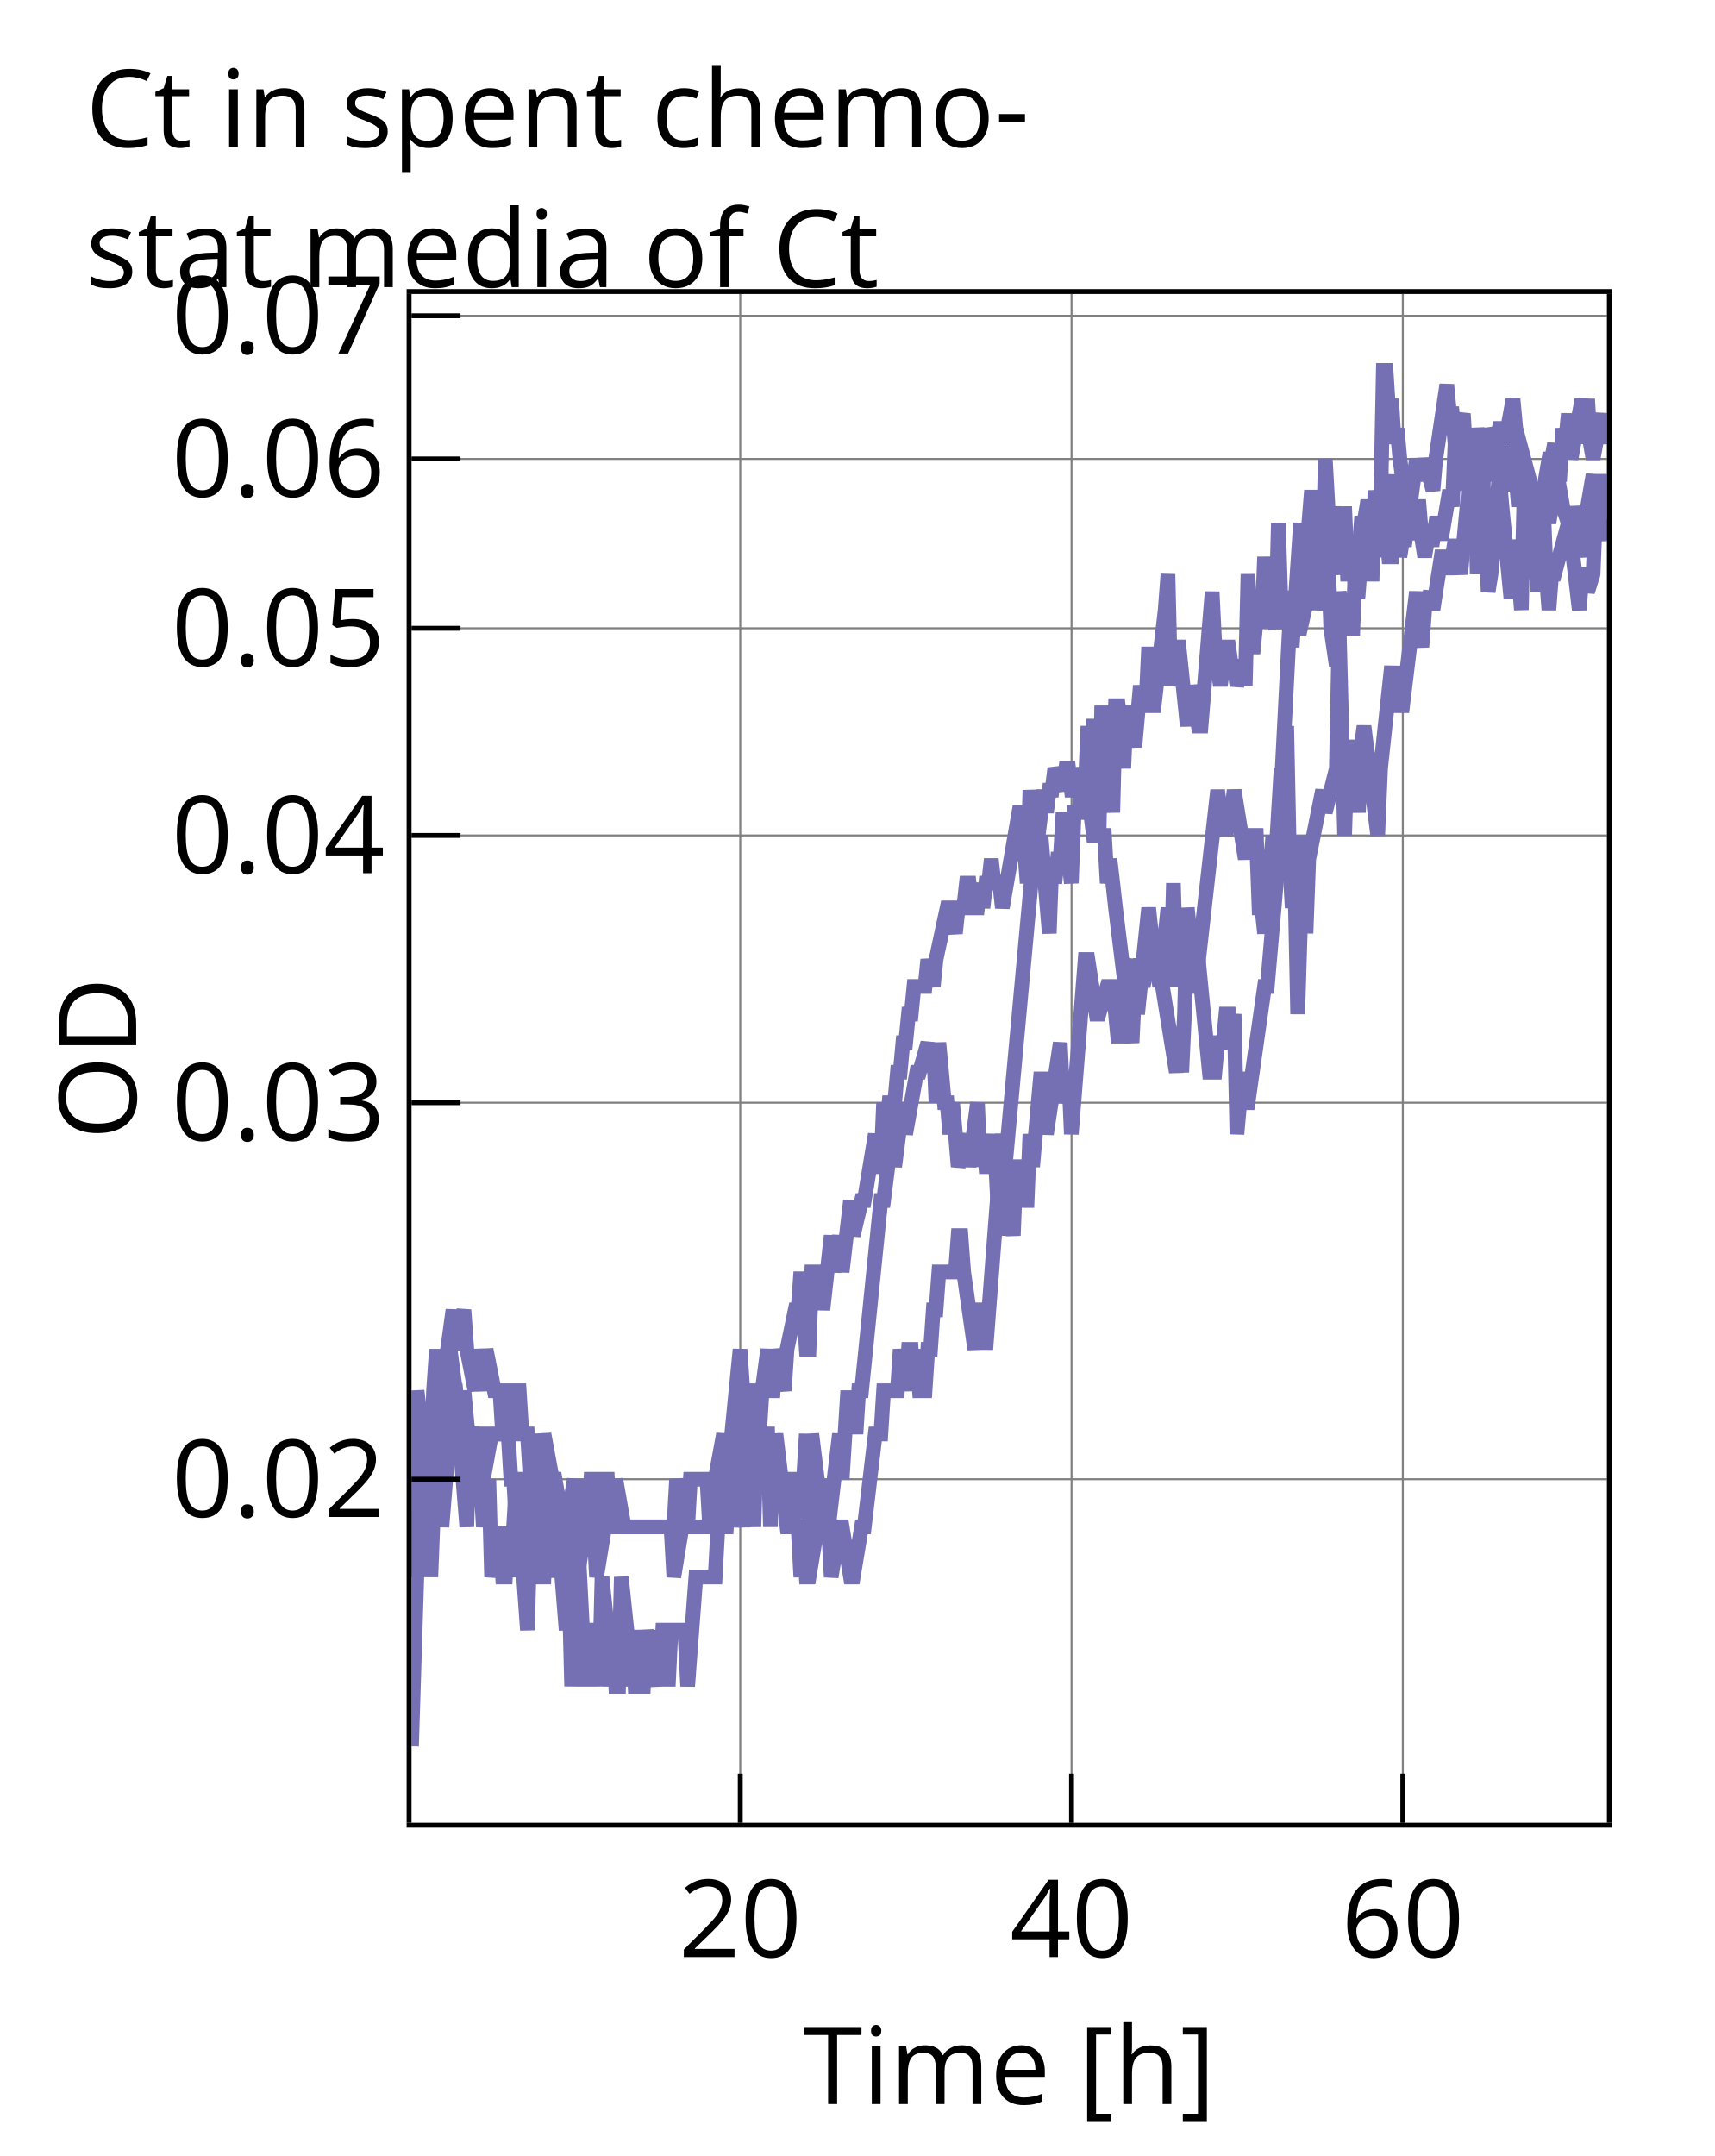
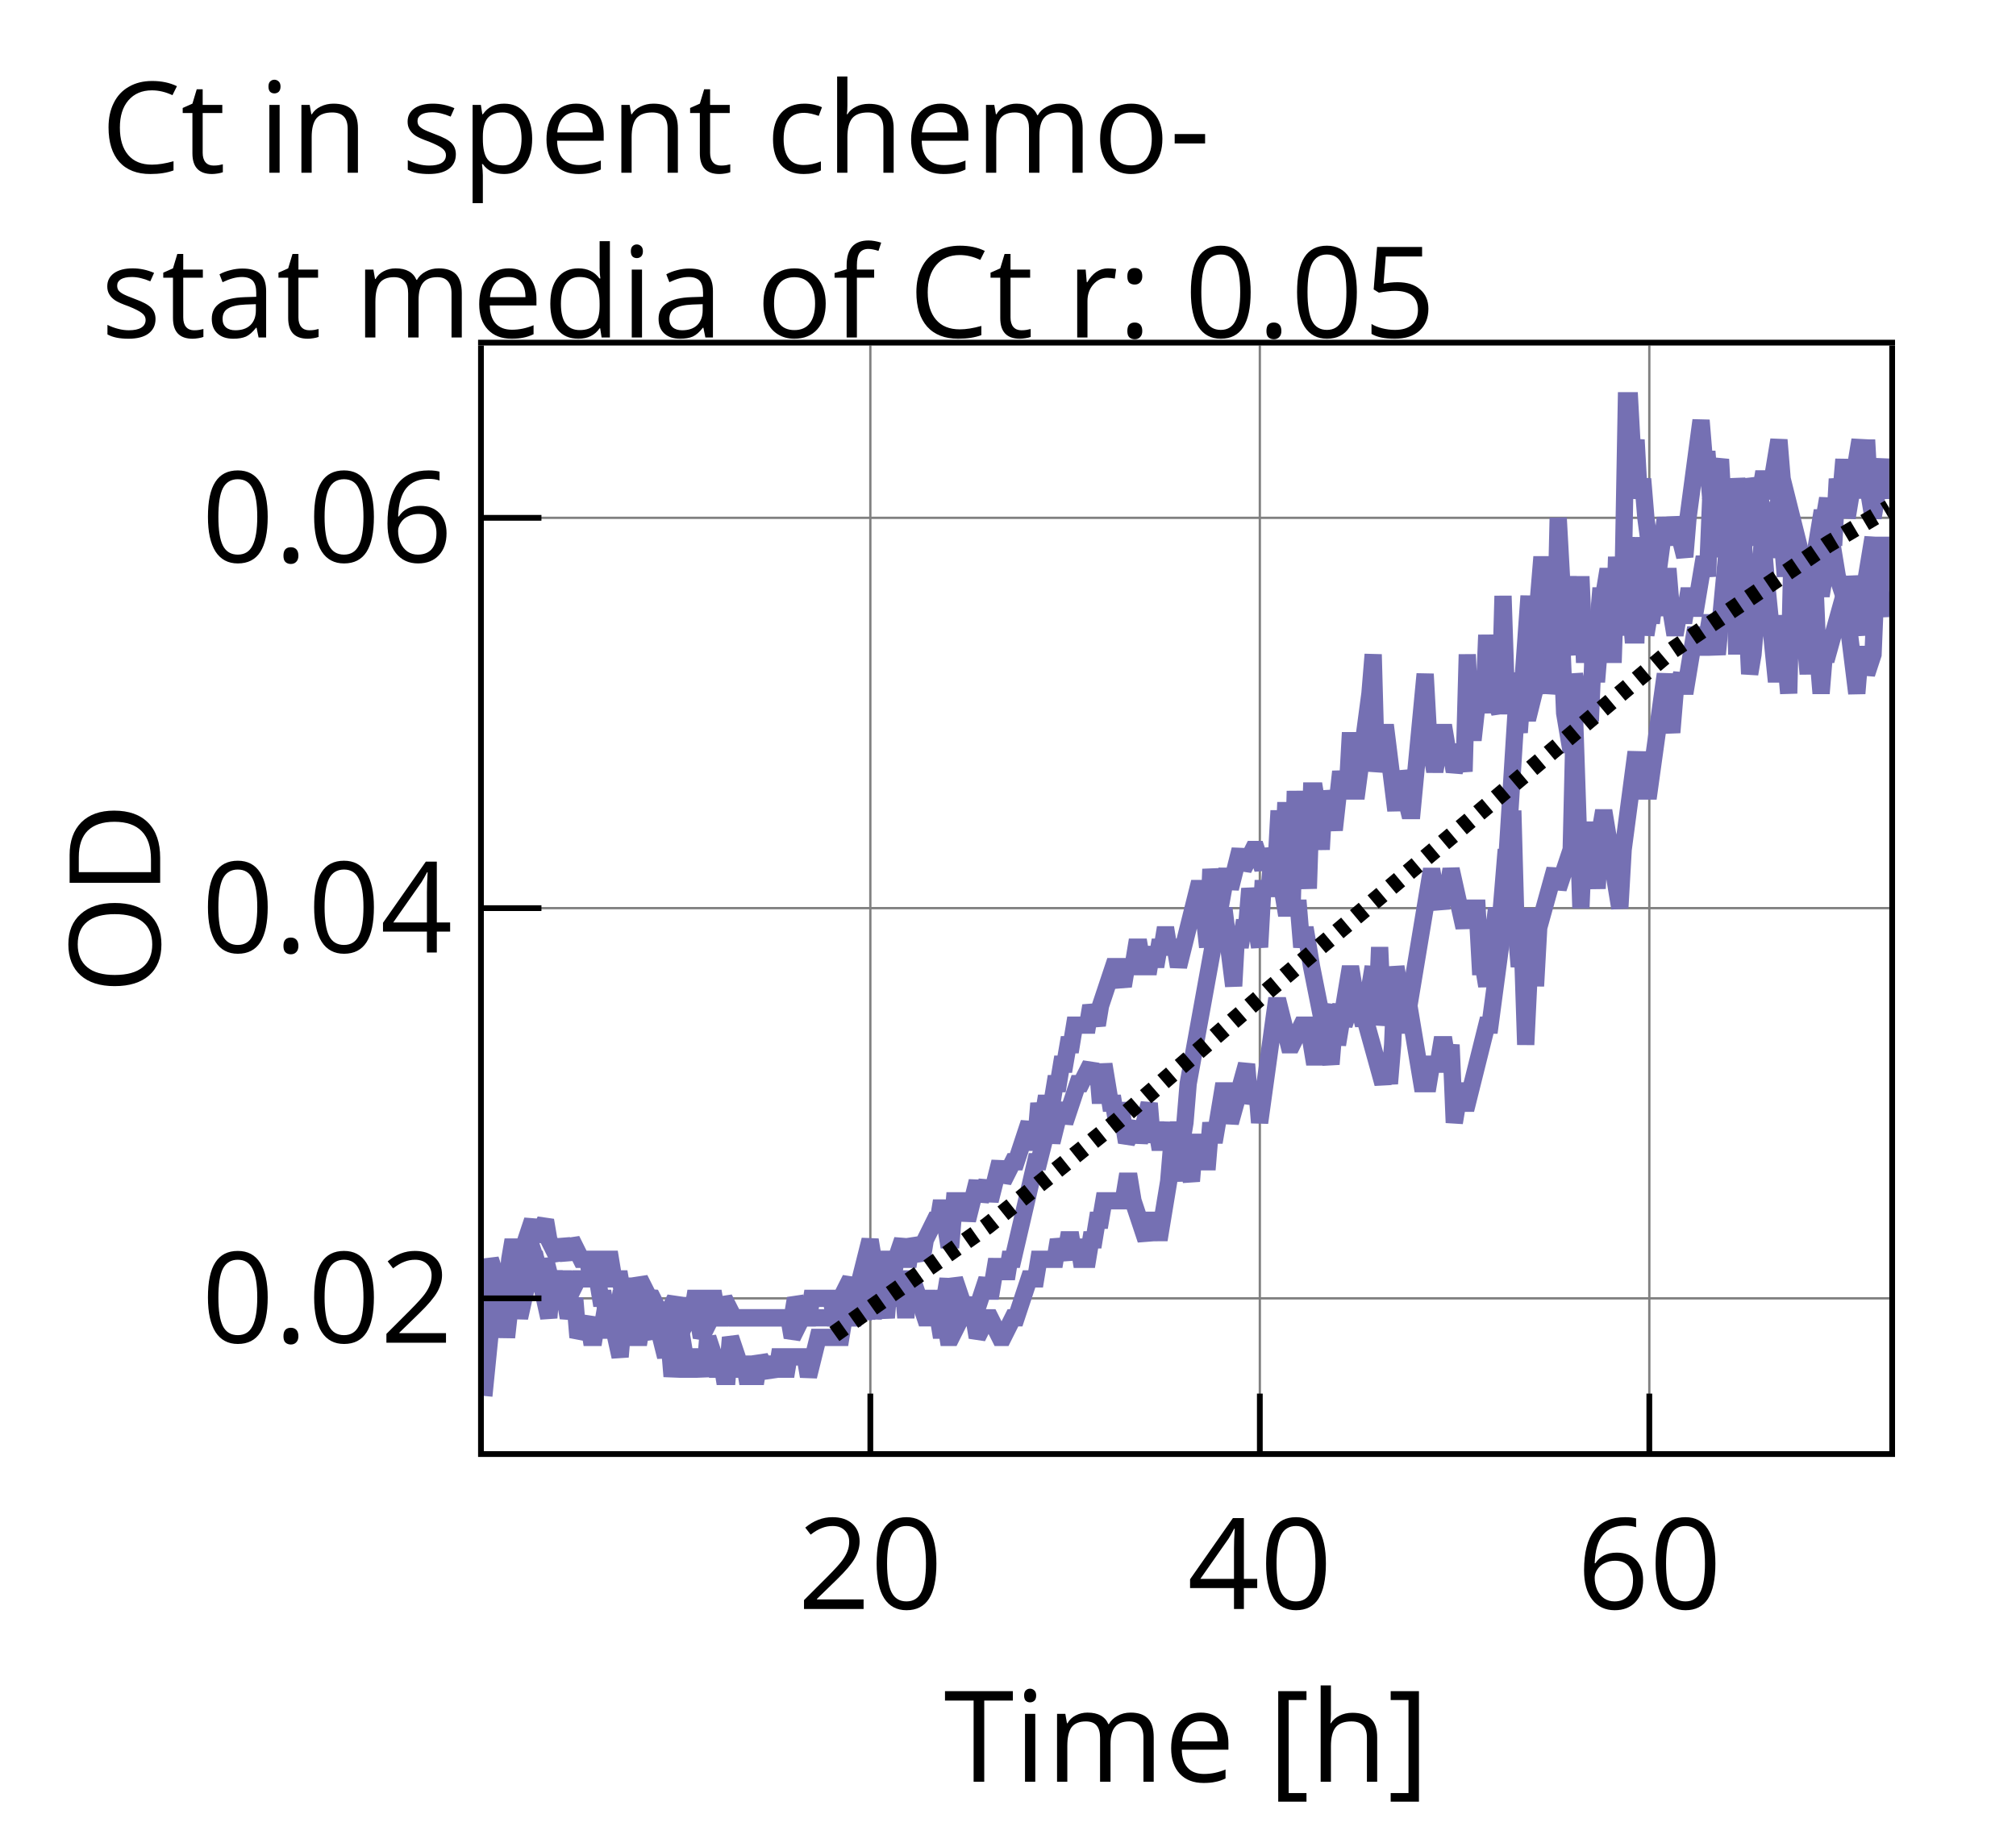
- <svg xmlns="http://www.w3.org/2000/svg" class="main-svg" width="175" height="220" style="" viewBox="0 0 175 220">
-   <rect x="0" y="0" width="175" height="220" style="fill: rgb(255, 255, 255); fill-opacity: 1;" />
-   <defs id="defs-a94d6c">
+ <svg xmlns="http://www.w3.org/2000/svg" class="main-svg" width="175" height="160" style="" viewBox="0 0 175 160">
+   <rect x="0" y="0" width="175" height="160" style="fill: rgb(255, 255, 255); fill-opacity: 1;" />
+   <defs id="defs-d13d8e">
    <g class="clips">
-       <clipPath id="clipa94d6cxyplot" class="plotclip">
-         <rect width="122" height="156" />
+       <clipPath id="clipd13d8exyplot" class="plotclip">
+         <rect width="122" height="96" />
      </clipPath>
-       <clipPath class="axesclip" id="clipa94d6cx">
-         <rect x="42" y="0" width="122" height="220" />
+       <clipPath class="axesclip" id="clipd13d8ex">
+         <rect x="42" y="0" width="122" height="160" />
      </clipPath>
-       <clipPath class="axesclip" id="clipa94d6cy">
-         <rect x="0" y="30" width="175" height="156" />
+       <clipPath class="axesclip" id="clipd13d8ey">
+         <rect x="0" y="30" width="175" height="96" />
      </clipPath>
-       <clipPath class="axesclip" id="clipa94d6cxy">
-         <rect x="42" y="30" width="122" height="156" />
+       <clipPath class="axesclip" id="clipd13d8exy">
+         <rect x="42" y="30" width="122" height="96" />
      </clipPath>
    </g>
    <g class="gradients" />
    <g class="patterns" />
  </defs>
  <g class="bglayer" />
  <g class="layer-below">
    <g class="imagelayer" />
    <g class="shapelayer" />
  </g>
  <g class="cartesianlayer">
    <g class="subplot xy">
      <g class="layer-subplot">
        <g class="shapelayer" />
        <g class="imagelayer" />
      </g>
      <g class="minor-gridlayer">
        <g class="x" />
        <g class="y" />
      </g>
      <g class="gridlayer">
        <g class="x">
-           <path class="xgrid crisp" transform="translate(75.55,0)" d="M0,30v156" style="stroke: rgb(128, 128, 128); stroke-opacity: 1; stroke-width: 0.2px;" />
-           <path class="xgrid crisp" transform="translate(109.36,0)" d="M0,30v156" style="stroke: rgb(128, 128, 128); stroke-opacity: 1; stroke-width: 0.2px;" />
-           <path class="xgrid crisp" transform="translate(143.17,0)" d="M0,30v156" style="stroke: rgb(128, 128, 128); stroke-opacity: 1; stroke-width: 0.2px;" />
+           <path class="xgrid crisp" transform="translate(75.55,0)" d="M0,30v96" style="stroke: rgb(128, 128, 128); stroke-opacity: 1; stroke-width: 0.2px;" />
+           <path class="xgrid crisp" transform="translate(109.36,0)" d="M0,30v96" style="stroke: rgb(128, 128, 128); stroke-opacity: 1; stroke-width: 0.2px;" />
+           <path class="xgrid crisp" transform="translate(143.17,0)" d="M0,30v96" style="stroke: rgb(128, 128, 128); stroke-opacity: 1; stroke-width: 0.2px;" />
        </g>
        <g class="y">
-           <path class="ygrid crisp" transform="translate(0,150.94)" d="M42,0h122" style="stroke: rgb(128, 128, 128); stroke-opacity: 1; stroke-width: 0.2px;" />
-           <path class="ygrid crisp" transform="translate(0,112.52)" d="M42,0h122" style="stroke: rgb(128, 128, 128); stroke-opacity: 1; stroke-width: 0.2px;" />
-           <path class="ygrid crisp" transform="translate(0,85.25)" d="M42,0h122" style="stroke: rgb(128, 128, 128); stroke-opacity: 1; stroke-width: 0.2px;" />
-           <path class="ygrid crisp" transform="translate(0,64.11)" d="M42,0h122" style="stroke: rgb(128, 128, 128); stroke-opacity: 1; stroke-width: 0.2px;" />
-           <path class="ygrid crisp" transform="translate(0,46.83)" d="M42,0h122" style="stroke: rgb(128, 128, 128); stroke-opacity: 1; stroke-width: 0.2px;" />
-           <path class="ygrid crisp" transform="translate(0,32.22)" d="M42,0h122" style="stroke: rgb(128, 128, 128); stroke-opacity: 1; stroke-width: 0.2px;" />
+           <path class="ygrid crisp" transform="translate(0,112.73)" d="M42,0h122" style="stroke: rgb(128, 128, 128); stroke-opacity: 1; stroke-width: 0.2px;" />
+           <path class="ygrid crisp" transform="translate(0,78.85)" d="M42,0h122" style="stroke: rgb(128, 128, 128); stroke-opacity: 1; stroke-width: 0.2px;" />
+           <path class="ygrid crisp" transform="translate(0,44.96)" d="M42,0h122" style="stroke: rgb(128, 128, 128); stroke-opacity: 1; stroke-width: 0.2px;" />
        </g>
      </g>
      <g class="zerolinelayer" />
      <g class="layer-between">
        <g class="shapelayer" />
        <g class="imagelayer" />
      </g>
      <path class="xlines-below" />
      <path class="ylines-below" />
      <g class="overlines-below" />
      <g class="xaxislayer-below" />
      <g class="yaxislayer-below" />
      <g class="overaxes-below" />
      <g class="overplot">
-         <g class="xy" transform="translate(42,30)" clip-path="url(#clipa94d6cxyplot)">
+         <g class="xy" transform="translate(42,30)" clip-path="url(#clipd13d8exyplot)">
          <g class="scatterlayer mlayer">
-             <g class="trace scatter trace2a2149" style="stroke-miterlimit: 2; opacity: 1;">
+             <g class="trace scatter traceffd015" style="stroke-miterlimit: 2; opacity: 1;">
              <g class="fills" />
              <g class="errorbars" />
              <g class="lines">
-                 <path class="js-line" d="M0,130.92L0.56,111.91L1.13,116.32L1.41,116.32L2.25,116.32L2.54,111.91L3.1,120.94L3.38,111.91L3.66,111.91L3.94,107.69L5.07,116.32L5.35,111.91L6.2,120.94L6.48,116.32L7.04,116.32L7.33,120.94L8.17,116.32L8.45,116.32L9.86,116.32L10.14,120.94L10.42,120.94L10.71,125.8L10.99,125.8L11.27,120.94L11.55,125.8L11.83,120.94L12.12,120.94L12.68,120.94L12.96,125.8L13.24,125.8L13.52,120.94L14.37,120.94L14.65,125.8L14.93,125.8L15.21,130.92L16.06,125.8L16.34,125.8L16.62,125.8L16.91,130.92L17.75,125.8L18.03,125.8L18.6,125.8L18.88,130.92L19.72,125.8L20,125.8L26.48,125.8L26.77,130.92L27.61,125.8L27.89,125.8L28.18,125.8L28.46,120.94L30.15,120.94L30.43,125.8L30.71,125.8L30.99,120.94L31.84,116.32L32.12,120.94L32.4,120.94L32.68,116.32L33.53,107.69L33.81,111.91L34.09,116.32L34.37,111.91L34.66,111.91L34.94,111.91L35.22,116.32L35.5,116.32L35.78,111.91L36.35,107.69L36.63,111.91L36.91,111.91L37.19,107.69L38.04,111.91L38.32,107.69L39.16,103.66L39.45,103.66L39.73,99.79L40.01,103.66L40.29,107.69L40.57,107.69L40.85,99.79L41.7,99.79L41.98,103.66L42.83,96.08L43.11,99.79L43.67,96.08L43.95,99.79L44.8,92.5L45.08,96.08L45.93,92.5L46.21,92.5L47.33,85.73L47.62,89.05L47.9,89.05L48.18,82.52L48.46,85.73L48.74,82.52L49.03,82.52L49.31,82.52L49.59,79.41L49.87,79.41L50.15,76.4L50.43,76.4L50.72,73.48L51,73.48L51.28,70.66L52.41,70.66L52.69,67.91L53.25,70.66L53.53,67.91L54.66,62.64L54.94,62.64L55.51,65.24L55.79,62.64L56.35,62.64L56.63,60.12L56.91,60.12L57.2,62.64L57.76,62.64L58.04,60.12L58.32,62.64L58.61,60.12L58.89,60.12L59.17,57.65L59.45,60.12L59.73,60.12L60.01,60.12L60.3,62.64L61.99,52.91L62.27,52.91L62.83,60.12L63.11,50.63L63.96,60.12L64.24,55.25L65.09,65.24L65.37,57.65L65.65,60.12L65.93,57.65L66.21,57.65L66.49,52.91L66.78,55.25L67.06,57.65L67.34,60.12L67.62,52.91L68.18,52.91L68.47,48.4L68.75,50.63L69.03,44.09L69.31,52.91L69.59,44.09L69.88,44.09L70.16,55.25L70.44,42.01L70.72,50.63L71,44.09L71.57,52.91L71.85,42.01L72.13,42.01L72.41,44.09L72.69,48.4L72.97,42.01L73.26,44.09L73.54,44.09L73.82,46.22L74.38,39.97L74.67,42.01L74.95,42.01L75.23,36.02L75.51,42.01L75.79,42.01L76.92,32.23L77.2,28.59L77.48,39.97L78.05,36.02L78.33,36.02L79.17,44.09L79.45,39.97L80.3,44.09L80.58,44.09L81.71,30.39L81.99,36.02L82.55,39.97L82.84,37.98L83.12,36.02L83.4,36.02L83.68,37.98L83.96,37.98L84.24,39.97L84.81,37.98L85.09,39.97L85.37,28.59L85.65,36.02L85.94,36.02L86.5,30.39L86.78,34.11L87.06,26.82L87.34,32.23L87.63,32.23L88.19,34.11L88.47,23.37L88.75,32.23L89.03,34.11L89.32,32.23L89.6,30.39L90.44,34.11L90.73,34.11L91.57,30.39L91.85,32.23L92.13,23.37L92.42,32.23L92.7,30.39L92.98,28.59L93.26,16.83L93.82,26.82L94.11,21.69L94.39,26.82L94.67,26.82L94.95,28.59L95.23,21.69L95.52,28.59L95.8,28.59L96.08,26.82L96.36,30.39L96.64,30.39L96.92,26.82L97.77,28.59L98.05,28.59L98.33,20.04L98.61,25.08L98.9,26.82L99.18,18.42L99.46,23.37L99.74,26.82L100.02,26.82L100.3,18.42L100.87,26.82L101.15,25.08L101.43,25.08L102.56,16.83L102.84,18.42L103.12,18.42L103.4,16.83L104.25,20.04L104.53,16.83L105.66,9.25L105.94,12.21L106.22,12.21L106.5,15.27L107.35,12.21L107.63,16.83L107.91,13.72L108.19,20.04L108.76,13.72L109.04,15.27L109.32,18.42L109.6,18.42L109.88,15.27L110.17,15.27L110.45,18.42L110.73,15.27L111.29,16.83L111.58,18.42L111.86,20.04L112.14,18.42L112.42,15.27L112.98,21.69L113.27,16.83L114.39,26.82L114.67,25.08L114.96,23.37L116.08,16.83L116.36,16.83L116.65,15.27L116.93,18.42L117.21,18.42L117.49,13.72L117.77,15.27L118.06,12.21L118.34,16.83L118.9,13.72L119.18,12.21L119.46,10.72L119.75,15.27L120.03,10.72L120.31,15.27L120.59,16.83L121.44,12.21L121.72,15.27L122,12.21" style="vector-effect: none; fill: none; stroke: rgb(117, 112, 179); stroke-opacity: 1; stroke-width: 1.5px; opacity: 1;" />
+                 <path class="js-line" d="M0,86.12L0.56,79.34L1.13,81.04L1.41,81.04L2.25,81.04L2.54,79.34L3.1,82.73L3.38,79.34L3.66,79.34L3.94,77.65L5.07,81.04L5.35,79.34L6.2,82.73L6.48,81.04L7.04,81.04L7.33,82.73L8.17,81.04L8.45,81.04L9.86,81.04L10.14,82.73L10.42,82.73L10.71,84.42L10.99,84.42L11.27,82.73L11.55,84.42L11.83,82.73L12.12,82.73L12.68,82.73L12.96,84.42L13.24,84.42L13.52,82.73L14.37,82.73L14.65,84.42L14.93,84.42L15.21,86.12L16.06,84.42L16.34,84.42L16.62,84.42L16.91,86.12L17.75,84.42L18.03,84.42L18.6,84.42L18.88,86.12L19.72,84.42L20,84.42L26.48,84.42L26.77,86.12L27.61,84.42L27.89,84.42L28.18,84.42L28.46,82.73L30.15,82.73L30.43,84.42L30.71,84.42L30.99,82.73L31.84,81.04L32.12,82.73L32.4,82.73L32.68,81.04L33.53,77.65L33.81,79.34L34.09,81.04L34.37,79.34L34.66,79.34L34.94,79.34L35.22,81.04L35.5,81.04L35.78,79.34L36.35,77.65L36.63,79.34L36.91,79.34L37.19,77.65L38.04,79.34L38.32,77.65L39.16,75.95L39.45,75.95L39.73,74.26L40.01,75.95L40.29,77.65L40.57,77.65L40.85,74.26L41.7,74.26L41.98,75.95L42.83,72.56L43.11,74.26L43.67,72.56L43.95,74.26L44.8,70.87L45.08,72.56L45.93,70.87L46.21,70.87L47.33,67.48L47.62,69.18L47.9,69.18L48.18,65.79L48.46,67.48L48.74,65.79L49.03,65.79L49.31,65.79L49.59,64.09L49.87,64.09L50.15,62.4L50.43,62.4L50.72,60.71L51,60.71L51.28,59.01L52.41,59.01L52.69,57.32L53.25,59.01L53.53,57.32L54.66,53.93L54.94,53.93L55.51,55.62L55.79,53.93L56.35,53.93L56.63,52.24L56.91,52.24L57.2,53.93L57.76,53.93L58.04,52.24L58.32,53.93L58.61,52.24L58.89,52.24L59.17,50.54L59.45,52.24L59.73,52.24L60.01,52.24L60.3,53.93L61.99,47.15L62.27,47.15L62.83,52.24L63.11,45.46L63.96,52.24L64.24,48.85L65.09,55.62L65.37,50.54L65.65,52.24L65.93,50.54L66.21,50.54L66.49,47.15L66.78,48.85L67.06,50.54L67.34,52.24L67.62,47.15L68.18,47.15L68.47,43.76L68.75,45.46L69.03,40.38L69.31,47.15L69.59,40.38L69.88,40.38L70.16,48.85L70.44,38.68L70.72,45.46L71,40.38L71.57,47.15L71.85,38.68L72.13,38.68L72.41,40.38L72.69,43.76L72.97,38.68L73.26,40.38L73.54,40.38L73.82,42.07L74.38,36.99L74.67,38.68L74.95,38.68L75.23,33.6L75.51,38.68L75.79,38.68L76.92,30.21L77.2,26.82L77.48,36.99L78.05,33.6L78.33,33.6L79.17,40.38L79.45,36.99L80.3,40.38L80.58,40.38L81.71,28.52L81.99,33.6L82.55,36.99L82.84,35.29L83.12,33.6L83.4,33.6L83.68,35.29L83.96,35.29L84.24,36.99L84.81,35.29L85.09,36.99L85.37,26.82L85.65,33.6L85.94,33.6L86.5,28.52L86.78,31.91L87.06,25.13L87.34,30.21L87.63,30.21L88.19,31.91L88.47,21.74L88.75,30.21L89.03,31.91L89.32,30.21L89.6,28.52L90.44,31.91L90.73,31.91L91.57,28.52L91.85,30.21L92.13,21.74L92.42,30.21L92.7,28.52L92.98,26.82L93.26,14.96L93.82,25.13L94.11,20.05L94.39,25.13L94.67,25.13L94.95,26.82L95.23,20.05L95.52,26.82L95.8,26.82L96.08,25.13L96.36,28.52L96.64,28.52L96.92,25.13L97.77,26.82L98.05,26.82L98.33,18.35L98.61,23.44L98.9,25.13L99.18,16.66L99.46,21.74L99.74,25.13L100.02,25.13L100.3,16.66L100.87,25.13L101.15,23.44L101.43,23.44L102.56,14.96L102.84,16.66L103.12,16.66L103.4,14.96L104.25,18.35L104.53,14.96L105.66,6.49L105.94,9.88L106.22,9.88L106.5,13.27L107.35,9.88L107.63,14.96L107.91,11.58L108.19,18.35L108.76,11.58L109.04,13.27L109.32,16.66L109.6,16.66L109.88,13.27L110.17,13.27L110.45,16.66L110.73,13.27L111.29,14.96L111.58,16.66L111.86,18.35L112.14,16.66L112.42,13.27L112.98,20.05L113.27,14.96L114.39,25.13L114.67,23.44L114.96,21.74L116.08,14.96L116.36,14.96L116.65,13.27L116.93,16.66L117.21,16.66L117.49,11.58L117.77,13.27L118.06,9.88L118.34,14.96L118.9,11.58L119.18,9.88L119.46,8.19L119.75,13.27L120.03,8.19L120.31,13.27L120.59,14.96L121.44,9.88L121.72,13.27L122,9.88" style="vector-effect: none; fill: none; stroke: rgb(117, 112, 179); stroke-opacity: 1; stroke-width: 1.5px; opacity: 1;" />
              </g>
              <g class="points" />
              <g class="text" />
            </g>
-             <g class="trace scatter trace9b9570" style="stroke-miterlimit: 2; opacity: 1;">
+             <g class="trace scatter tracee95283" style="stroke-miterlimit: 2; opacity: 1;">
              <g class="fills" />
              <g class="errorbars" />
              <g class="lines">
-                 <path class="js-line" d="M0,130.92L1.13,116.32L1.41,120.94L1.97,120.94L2.25,111.91L2.54,107.69L2.82,111.91L3.1,111.91L4.23,103.66L4.51,107.69L5.35,103.66L5.64,107.69L6.48,111.91L6.76,107.69L7.33,111.91L7.61,107.69L8.45,111.91L8.73,111.91L9.02,111.91L9.3,116.32L9.86,116.32L10.14,111.91L10.99,111.91L11.27,116.32L11.83,116.32L12.12,120.94L12.4,116.32L12.68,120.94L12.96,120.94L13.24,120.94L13.52,116.32L14.37,120.94L14.65,120.94L15.5,125.8L15.78,125.8L16.62,120.94L16.91,125.8L17.19,120.94L17.47,125.8L17.75,125.8L18.03,125.8L18.31,120.94L18.6,120.94L18.88,125.8L19.16,125.8L19.44,120.94L20,120.94L20.29,125.8L20.57,125.8L20.85,120.94L21.7,125.8L21.98,125.8L26.77,125.8L27.05,120.94L27.89,125.8L28.18,125.8L32.12,125.8L32.4,120.94L32.68,116.32L32.97,120.94L33.25,125.8L34.09,116.32L34.37,120.94L34.66,120.94L34.94,125.8L35.22,116.32L35.78,120.94L36.06,120.94L36.91,120.94L37.19,116.32L38.32,125.8L38.6,125.8L39.45,125.8L39.73,130.92L40.01,125.8L40.29,130.92L40.57,130.92L41.42,125.8L41.7,125.8L42.55,125.8L42.83,130.92L43.67,125.8L43.95,125.8L44.8,130.92L45.08,130.92L45.93,125.8L46.21,125.8L47.33,116.32L47.62,116.32L47.9,116.32L48.18,111.91L49.59,111.91L49.87,107.69L50.43,111.91L50.72,107.69L51,107.69L51.28,111.91L51.56,107.69L51.84,111.91L52.12,111.91L52.41,111.91L52.69,107.69L52.97,107.69L53.25,103.66L53.53,103.66L53.82,99.79L55.51,99.79L55.79,96.08L56.07,96.08L56.35,99.79L57.48,107.69L57.76,103.66L58.32,103.66L58.61,107.69L60.3,85.73L60.58,89.05L63.68,55.25L63.96,55.25L64.52,50.63L64.8,52.91L65.09,50.63L65.37,50.63L65.65,48.4L66.49,50.63L66.78,48.4L67.06,48.4L67.34,50.63L67.62,50.63L67.9,48.4L68.47,50.63L68.75,48.4L69.59,55.25L69.88,55.25L70.72,55.25L71,60.12L71.28,57.65L71.57,60.12L71.85,62.64L73.54,76.4L73.82,70.66L74.38,67.91L74.67,70.66L75.79,65.24L76.07,67.91L76.36,67.91L76.64,70.66L78.05,79.41L78.33,76.4L78.61,79.41L78.89,73.48L79.17,62.64L79.45,65.24L79.74,70.66L80.02,70.66L80.3,67.91L81.43,79.41L81.71,79.41L81.99,79.41L82.27,76.4L82.84,76.4L83.12,73.48L83.4,73.48L83.68,76.4L83.96,73.48L84.24,85.73L84.81,79.41L85.09,82.52L85.37,82.52L87.06,70.66L87.34,70.66L88.47,57.65L88.75,50.63L89.6,34.11L89.88,36.02L90.73,23.37L91.01,30.39L91.85,20.04L92.13,23.37L92.98,30.39L93.26,26.82L93.54,26.82L93.82,34.11L94.39,37.98L94.67,30.39L95.23,34.11L95.52,32.23L95.8,34.11L96.08,34.11L96.36,26.82L96.64,26.82L96.92,23.37L97.21,23.37L97.49,21.69L98.9,21.69L99.18,7.8L99.46,7.8L99.74,12.21L100.02,10.72L100.3,15.27L100.59,13.72L100.87,16.83L102,25.08L102.28,21.69L102.84,21.69L103.12,25.08L103.4,26.82L103.69,25.08L103.97,25.08L104.25,25.08L104.53,23.37L104.81,23.37L105.09,25.08L105.94,20.04L106.22,21.69L106.5,15.27L107.07,16.83L107.35,20.04L107.63,15.27L108.19,16.83L108.48,16.83L108.76,28.59L109.04,16.83L109.32,18.42L109.88,30.39L110.17,28.59L110.45,25.08L111.01,18.42L111.29,21.69L112.14,30.39L112.42,30.39L112.7,25.08L112.98,28.59L113.27,32.23L113.55,20.04L114.11,26.82L114.39,28.59L114.67,26.82L114.96,30.39L115.52,21.69L115.8,28.59L116.08,32.23L116.36,28.59L116.65,28.59L118.06,23.37L118.34,25.08L119.18,32.23L119.46,28.59L119.75,28.59L120.03,30.39L120.59,28.59L120.87,21.69L121.72,25.08L122,23.37" style="vector-effect: none; fill: none; stroke: rgb(117, 112, 179); stroke-opacity: 1; stroke-width: 1.5px; opacity: 1;" />
+                 <path class="js-line" d="M0,86.12L1.13,81.04L1.41,82.73L1.97,82.73L2.25,79.34L2.54,77.65L2.82,79.34L3.1,79.34L4.23,75.95L4.51,77.65L5.35,75.95L5.64,77.65L6.48,79.34L6.76,77.65L7.33,79.34L7.61,77.65L8.45,79.34L8.73,79.34L9.02,79.34L9.3,81.04L9.86,81.04L10.14,79.34L10.99,79.34L11.27,81.04L11.83,81.04L12.12,82.73L12.4,81.04L12.68,82.73L12.96,82.73L13.24,82.73L13.52,81.04L14.37,82.73L14.65,82.73L15.5,84.42L15.78,84.42L16.62,82.73L16.91,84.42L17.19,82.73L17.47,84.42L17.75,84.42L18.03,84.42L18.31,82.73L18.6,82.73L18.88,84.42L19.16,84.42L19.44,82.73L20,82.73L20.29,84.42L20.57,84.42L20.85,82.73L21.7,84.42L21.98,84.42L26.77,84.42L27.05,82.73L27.89,84.42L28.18,84.42L32.12,84.42L32.4,82.73L32.68,81.04L32.97,82.73L33.25,84.42L34.09,81.04L34.37,82.73L34.66,82.73L34.94,84.42L35.22,81.04L35.78,82.73L36.06,82.73L36.91,82.73L37.19,81.04L38.32,84.42L38.6,84.42L39.45,84.42L39.73,86.12L40.01,84.42L40.29,86.12L40.57,86.12L41.42,84.42L41.7,84.42L42.55,84.42L42.83,86.12L43.67,84.42L43.95,84.42L44.8,86.12L45.08,86.12L45.93,84.42L46.21,84.42L47.33,81.04L47.62,81.04L47.9,81.04L48.18,79.34L49.59,79.34L49.87,77.65L50.43,79.34L50.72,77.65L51,77.65L51.28,79.34L51.56,77.65L51.84,79.34L52.12,79.34L52.41,79.34L52.69,77.65L52.97,77.65L53.25,75.95L53.53,75.95L53.82,74.26L55.51,74.26L55.79,72.56L56.07,72.56L56.35,74.26L57.48,77.65L57.76,75.95L58.32,75.95L58.61,77.65L59.45,72.56L59.73,69.18L60.01,69.18L60.3,67.48L60.58,69.18L60.86,67.48L61.14,64.09L64.52,45.46L64.8,47.15L65.65,43.76L65.93,45.46L66.78,43.76L67.06,43.76L67.62,45.46L67.9,43.76L68.47,45.46L68.75,43.76L69.59,48.85L69.88,48.85L70.72,48.85L71,52.24L71.28,50.54L71.57,52.24L71.85,53.93L73.54,62.4L73.82,59.01L74.38,57.32L74.67,59.01L75.79,55.62L76.07,57.32L76.36,57.32L76.64,59.01L78.05,64.09L78.33,62.4L78.61,64.09L78.89,60.71L79.17,53.93L79.45,55.62L79.74,59.01L80.02,59.01L80.3,57.32L81.43,64.09L81.71,64.09L81.99,64.09L82.27,62.4L82.84,62.4L83.12,60.71L83.4,60.71L83.68,62.4L83.96,60.71L84.24,67.48L84.81,64.09L85.09,65.79L85.37,65.79L87.06,59.01L87.34,59.01L88.47,50.54L88.75,45.46L89.6,31.91L89.88,33.6L90.73,21.74L91.01,28.52L91.85,18.35L92.13,21.74L92.98,28.52L93.26,25.13L93.54,25.13L93.82,31.91L94.39,35.29L94.67,28.52L95.23,31.91L95.52,30.21L95.8,31.91L96.08,31.91L96.36,25.13L96.64,25.13L96.92,21.74L97.21,21.74L97.49,20.05L98.9,20.05L99.18,4.8L99.46,4.8L99.74,9.88L100.02,8.19L100.3,13.27L100.59,11.58L100.87,14.96L102,23.44L102.28,20.05L102.84,20.05L103.12,23.44L103.4,25.13L103.69,23.44L103.97,23.44L104.25,23.44L104.53,21.74L104.81,21.74L105.09,23.44L105.94,18.35L106.22,20.05L106.5,13.27L107.07,14.96L107.35,18.35L107.63,13.27L108.19,14.96L108.48,14.96L108.76,26.82L109.04,14.96L109.32,16.66L109.88,28.52L110.17,26.82L110.45,23.44L111.01,16.66L111.29,20.05L112.14,28.52L112.42,28.52L112.7,23.44L112.98,26.82L113.27,30.21L113.55,18.35L114.11,25.13L114.39,26.82L114.67,25.13L114.96,28.52L115.52,20.05L115.8,26.82L116.08,30.21L116.36,26.82L116.65,26.82L118.06,21.74L118.34,23.44L119.18,30.21L119.46,26.82L119.75,26.82L120.03,28.52L120.59,26.82L120.87,20.05L121.72,23.44L122,21.74" style="vector-effect: none; fill: none; stroke: rgb(117, 112, 179); stroke-opacity: 1; stroke-width: 1.5px; opacity: 1;" />
              </g>
              <g class="points" />
              <g class="text" />
            </g>
-             <g class="trace scatter trace968ddb" style="stroke-miterlimit: 2; opacity: 1;">
+             <g class="trace scatter tracefafbee" style="stroke-miterlimit: 2; opacity: 1;">
              <g class="fills" />
              <g class="errorbars" />
              <g class="lines">
-                 <path class="js-line" d="M0,148.2L0.85,120.94L1.13,125.8L1.69,120.94L1.97,130.92L2.54,116.32L2.82,120.94L3.1,125.8L4.23,111.91L4.51,111.91L5.64,125.8L5.92,116.32L6.2,116.32L6.48,120.94L6.76,116.32L7.04,120.94L7.33,125.8L7.89,120.94L8.17,130.92L9.02,125.8L9.3,130.92L9.58,130.92L9.86,125.8L10.14,130.92L10.42,125.8L10.71,120.94L11.83,136.34L12.12,125.8L12.4,125.8L12.68,130.92L13.52,130.92L13.81,125.8L14.65,130.92L14.93,125.8L15.78,136.34L16.06,130.92L16.34,142.08L16.62,136.34L16.91,125.8L17.75,142.08L18.03,136.34L18.88,136.34L19.16,142.08L19.44,130.92L20,136.34L20.29,142.08L20.57,136.34L20.85,142.08L21.13,142.08L21.41,130.92L21.98,136.34L22.26,142.08L22.54,136.34L22.82,142.08L23.1,142.08L23.67,142.08L23.95,136.34L24.79,142.08L25.08,136.34L25.36,142.08L25.64,136.34L25.92,136.34L26.2,142.08L26.48,136.34L26.77,136.34L27.89,136.34L28.18,142.08L29.02,130.92L29.3,130.92L30.99,130.92L31.27,125.8L32.12,125.8L32.4,120.94L32.68,120.94L32.97,125.8L33.53,120.94L33.81,125.8L34.94,111.91L35.22,116.32L35.5,120.94L35.78,116.32L36.06,116.32L36.35,116.32L36.63,125.8L36.91,116.32L37.47,120.94L37.76,120.94L38.6,120.94L38.88,125.8L39.73,120.94L40.01,120.94L40.29,116.32L40.57,125.8L40.85,116.32L41.42,120.94L41.7,125.8L42.26,120.94L42.55,125.8L43.67,116.32L43.95,120.94L44.52,111.91L44.8,116.32L45.08,111.91L45.36,116.32L45.64,111.91L45.93,111.91L47.9,92.5L48.18,92.5L49.03,85.73L49.31,89.05L50.15,82.52L50.43,85.73L51.56,79.41L51.84,79.41L52.69,76.4L52.97,79.41L53.25,76.4L53.53,82.52L53.82,76.4L54.1,79.41L54.38,82.52L54.66,82.52L54.94,85.73L55.22,82.52L55.51,85.73L55.79,89.05L56.63,85.73L56.91,89.05L57.76,82.52L58.04,89.05L58.32,85.73L58.61,89.05L58.89,89.05L59.17,89.05L59.45,85.73L60.01,96.08L60.3,85.73L61.42,96.08L61.7,89.05L62.27,89.05L62.55,92.5L62.83,92.5L63.11,85.73L63.39,89.05L63.68,85.73L63.96,82.52L64.24,79.41L64.52,82.52L64.8,85.73L66.21,76.4L66.49,82.52L67.06,79.41L67.34,85.73L68.75,67.91L69.03,67.91L69.88,73.48L70.16,73.48L71,70.66L71.28,70.66L71.57,70.66L71.85,73.48L72.13,76.4L72.41,73.48L72.69,73.48L73.82,67.91L74.1,73.48L75.23,62.64L75.51,65.24L76.36,70.66L76.64,67.91L77.2,62.64L77.48,70.66L77.76,60.12L78.05,70.66L78.33,67.91L78.61,65.24L78.89,70.66L79.74,65.24L80.02,70.66L82.27,50.63L82.55,52.91L83.12,55.25L83.4,52.91L83.68,52.91L83.96,50.63L85.09,57.65L85.37,55.25L86.22,55.25L86.5,62.64L86.78,62.64L87.06,65.24L87.91,55.25L88.19,57.65L88.75,48.4L89.03,52.91L89.32,44.09L89.6,57.65L89.88,62.64L90.16,60.12L90.44,73.48L91.01,55.25L91.29,65.24L91.57,57.65L92.98,50.63L93.26,52.91L94.39,48.4L94.67,34.11L95.23,55.25L95.52,46.22L95.8,46.22L96.08,46.22L96.36,48.4L96.64,52.91L96.92,46.22L97.21,44.09L98.61,55.25L98.9,48.4L100.02,37.98L100.3,42.01L100.59,37.98L100.87,42.01L101.15,42.01L102.56,30.39L102.84,34.11L103.12,36.02L103.4,32.23L103.97,30.39L104.25,32.23L105.09,26.82L105.38,26.82L105.66,28.59L105.94,26.82L106.22,26.82L106.5,25.08L106.79,26.82L107.07,28.59L108.19,16.83L108.48,20.04L108.76,18.42L109.32,20.04L109.6,15.27L109.88,16.83L110.17,13.72L110.73,15.27L111.01,13.72L111.29,13.72L111.58,15.27L112.42,10.72L112.7,13.72L114.39,20.04L114.67,20.04L115.52,23.37L115.8,21.69L116.08,23.37L116.36,21.69L116.65,20.04L116.93,18.42L117.21,20.04L117.49,21.69L118.62,25.08L118.9,21.69L119.75,26.82L120.03,21.69L120.59,18.42L120.87,25.08L121.44,18.42L121.72,21.69L122,25.08" style="vector-effect: none; fill: none; stroke: rgb(117, 112, 179); stroke-opacity: 1; stroke-width: 1.5px; opacity: 1;" />
+                 <path class="js-line" d="M0,91.2L0.85,82.73L1.13,84.42L1.69,82.73L1.97,86.12L2.54,81.04L2.82,82.73L3.1,84.42L4.23,79.34L4.51,79.34L5.64,84.42L5.92,81.04L6.2,81.04L6.48,82.73L6.76,81.04L7.04,82.73L7.33,84.42L7.89,82.73L8.17,86.12L9.02,84.42L9.3,86.12L9.58,86.12L9.86,84.42L10.14,86.12L10.42,84.42L10.71,82.73L11.83,87.81L12.12,84.42L12.4,84.42L12.68,86.12L13.52,86.12L13.81,84.42L14.65,86.12L14.93,84.42L15.78,87.81L16.06,86.12L16.34,89.51L16.62,87.81L16.91,84.42L17.75,89.51L18.03,87.81L18.88,87.81L19.16,89.51L19.44,86.12L20,87.81L20.29,89.51L20.57,87.81L20.85,89.51L21.13,89.51L21.41,86.12L21.98,87.81L22.26,89.51L22.54,87.81L22.82,89.51L23.1,89.51L23.67,89.51L23.95,87.81L24.79,89.51L25.08,87.81L25.36,89.51L25.64,87.81L25.92,87.81L26.2,89.51L26.48,87.81L26.77,87.81L27.89,87.81L28.18,89.51L29.02,86.12L29.3,86.12L30.99,86.12L31.27,84.42L32.12,84.42L32.4,82.73L32.68,82.73L32.97,84.42L33.53,82.73L33.81,84.42L34.94,79.34L35.22,81.04L35.5,82.73L35.78,81.04L36.06,81.04L36.35,81.04L36.63,84.42L36.91,81.04L37.47,82.73L37.76,82.73L38.6,82.73L38.88,84.42L39.73,82.73L40.01,82.73L40.29,81.04L40.57,84.42L40.85,81.04L41.42,82.73L41.7,84.42L42.26,82.73L42.55,84.42L43.67,81.04L43.95,82.73L44.52,79.34L44.8,81.04L45.08,79.34L45.36,81.04L45.64,79.34L45.93,79.34L47.9,70.87L48.18,70.87L49.03,67.48L49.31,69.18L50.15,65.79L50.43,67.48L51.56,64.09L51.84,64.09L52.69,62.4L52.97,64.09L53.25,62.4L53.53,65.79L53.82,62.4L54.1,64.09L54.38,65.79L54.66,65.79L54.94,67.48L55.22,65.79L55.51,67.48L55.79,69.18L56.63,67.48L56.91,69.18L57.76,65.79L58.04,69.18L58.32,67.48L58.61,69.18L58.89,69.18L59.17,69.18L59.45,67.48L60.01,72.56L60.3,67.48L61.42,72.56L61.7,69.18L62.27,69.18L62.55,70.87L62.83,70.87L63.11,67.48L63.39,69.18L63.68,67.48L63.96,65.79L64.24,64.09L64.52,65.79L64.8,67.48L66.21,62.4L66.49,65.79L67.06,64.09L67.34,67.48L68.75,57.32L69.03,57.32L69.88,60.71L70.16,60.71L71,59.01L71.28,59.01L71.57,59.01L71.85,60.71L72.13,62.4L72.41,60.71L72.69,60.71L73.82,57.32L74.1,60.71L75.23,53.93L75.51,55.62L76.36,59.01L76.64,57.32L77.2,53.93L77.48,59.01L77.76,52.24L78.05,59.01L78.33,57.32L78.61,55.62L78.89,59.01L79.74,55.62L80.02,59.01L82.27,45.46L82.55,47.15L83.12,48.85L83.4,47.15L83.68,47.15L83.96,45.46L85.09,50.54L85.37,48.85L86.22,48.85L86.5,53.93L86.78,53.93L87.06,55.62L87.91,48.85L88.19,50.54L88.75,43.76L89.03,47.15L89.32,40.38L89.6,50.54L89.88,53.93L90.16,52.24L90.44,60.71L91.01,48.85L91.29,55.62L91.57,50.54L92.98,45.46L93.26,47.15L94.39,43.76L94.67,31.91L95.23,48.85L95.52,42.07L95.8,42.07L96.08,42.07L96.36,43.76L96.64,47.15L96.92,42.07L97.21,40.38L98.61,48.85L98.9,43.76L100.02,35.29L100.3,38.68L100.59,35.29L100.87,38.68L101.15,38.68L102.56,28.52L102.84,31.91L103.12,33.6L103.4,30.21L103.97,28.52L104.25,30.21L105.09,25.13L105.38,25.13L105.66,26.82L105.94,25.13L106.22,25.13L106.5,23.44L106.79,25.13L107.07,26.82L108.19,14.96L108.48,18.35L108.76,16.66L109.32,18.35L109.6,13.27L109.88,14.96L110.17,11.58L110.73,13.27L111.01,11.58L111.29,11.58L111.58,13.27L112.42,8.19L112.7,11.58L114.39,18.35L114.67,18.35L115.52,21.74L115.8,20.05L116.08,21.74L116.36,20.05L116.65,18.35L116.93,16.66L117.21,18.35L117.49,20.05L118.62,23.44L118.9,20.05L119.75,25.13L120.03,20.05L120.59,16.66L120.87,23.44L121.44,16.66L121.72,20.05L122,23.44" style="vector-effect: none; fill: none; stroke: rgb(117, 112, 179); stroke-opacity: 1; stroke-width: 1.5px; opacity: 1;" />
+               </g>
+               <g class="points" />
+               <g class="text" />
+             </g>
+             <g class="trace scatter tracef99f17" style="stroke-miterlimit: 2; opacity: 1;">
+               <g class="fills" />
+               <g class="errorbars" />
+               <g class="lines">
+                 <path class="js-line" d="M30.43,85.83L43.67,76.46L43.67,76.46L43.95,76.24L54.94,67.39L54.94,67.39L55.22,67.15L67.9,56.16L67.9,56.16L68.18,55.91L102.84,26.7L102.84,26.7L103.12,26.49L116.65,17.28L116.65,17.28L116.93,17.11L122,14.11L122,14.11" style="vector-effect: none; fill: none; stroke: rgb(0, 0, 0); stroke-opacity: 1; stroke-dasharray: 1px, 1px; stroke-width: 1.5px; opacity: 1;" />
              </g>
              <g class="points" />
              <g class="text" />
            </g>
          </g>
        </g>
      </g>
-       <path class="xlines-above crisp" d="M41.5,186.25H164.5M41.5,29.75H164.5" style="fill: none; stroke-width: 0.5px; stroke: rgb(0, 0, 0); stroke-opacity: 1;" />
-       <path class="ylines-above crisp" d="M41.75,30V186M164.25,30V186" style="fill: none; stroke-width: 0.5px; stroke: rgb(0, 0, 0); stroke-opacity: 1;" />
+       <g class="zerolinelayer-above" />
+       <path class="xlines-above crisp" d="M41.5,126.25H164.5M41.5,29.75H164.5" style="fill: none; stroke-width: 0.5px; stroke: rgb(0, 0, 0); stroke-opacity: 1;" />
+       <path class="ylines-above crisp" d="M41.75,30V126M164.25,30V126" style="fill: none; stroke-width: 0.5px; stroke: rgb(0, 0, 0); stroke-opacity: 1;" />
      <g class="overlines-above" />
      <g class="xaxislayer-above">
-         <path class="xtick ticks crisp" d="M0,186v-5" transform="translate(75.55,0)" style="stroke: rgb(0, 0, 0); stroke-opacity: 1; stroke-width: 0.5px;" />
-         <path class="xtick ticks crisp" d="M0,186v-5" transform="translate(109.36,0)" style="stroke: rgb(0, 0, 0); stroke-opacity: 1; stroke-width: 0.5px;" />
-         <path class="xtick ticks crisp" d="M0,186v-5" transform="translate(143.17,0)" style="stroke: rgb(0, 0, 0); stroke-opacity: 1; stroke-width: 0.5px;" />
+         <path class="xtick ticks crisp" d="M0,126v-5" transform="translate(75.55,0)" style="stroke: rgb(0, 0, 0); stroke-opacity: 1; stroke-width: 0.5px;" />
+         <path class="xtick ticks crisp" d="M0,126v-5" transform="translate(109.36,0)" style="stroke: rgb(0, 0, 0); stroke-opacity: 1; stroke-width: 0.5px;" />
+         <path class="xtick ticks crisp" d="M0,126v-5" transform="translate(143.17,0)" style="stroke: rgb(0, 0, 0); stroke-opacity: 1; stroke-width: 0.5px;" />
        <g class="xtick">
-           <text text-anchor="middle" x="0" y="199.7" transform="translate(75.55,0)" style="font-family: 'Open Sans', verdana, arial, sans-serif; font-size: 11px; fill: rgb(0, 0, 0); fill-opacity: 1; white-space: pre; opacity: 1;">20</text>
+           <text text-anchor="middle" x="0" y="139.7" transform="translate(75.55,0)" style="font-family: 'Open Sans', verdana, arial, sans-serif; font-size: 11px; fill: rgb(0, 0, 0); fill-opacity: 1; white-space: pre;">20</text>
        </g>
        <g class="xtick">
-           <text text-anchor="middle" x="0" y="199.7" style="font-family: 'Open Sans', verdana, arial, sans-serif; font-size: 11px; fill: rgb(0, 0, 0); fill-opacity: 1; white-space: pre; opacity: 1;" transform="translate(109.36,0)">40</text>
+           <text text-anchor="middle" x="0" y="139.7" style="font-family: 'Open Sans', verdana, arial, sans-serif; font-size: 11px; fill: rgb(0, 0, 0); fill-opacity: 1; white-space: pre;" transform="translate(109.36,0)">40</text>
        </g>
        <g class="xtick">
-           <text text-anchor="middle" x="0" y="199.7" style="font-family: 'Open Sans', verdana, arial, sans-serif; font-size: 11px; fill: rgb(0, 0, 0); fill-opacity: 1; white-space: pre; opacity: 1;" transform="translate(143.17,0)">60</text>
+           <text text-anchor="middle" x="0" y="139.7" style="font-family: 'Open Sans', verdana, arial, sans-serif; font-size: 11px; fill: rgb(0, 0, 0); fill-opacity: 1; white-space: pre;" transform="translate(143.17,0)">60</text>
        </g>
      </g>
      <g class="yaxislayer-above">
-         <path class="ytick ticks crisp" d="M42,0h5" transform="translate(0,150.94)" style="stroke: rgb(0, 0, 0); stroke-opacity: 1; stroke-width: 0.5px;" />
-         <path class="ytick ticks crisp" d="M42,0h5" transform="translate(0,112.52)" style="stroke: rgb(0, 0, 0); stroke-opacity: 1; stroke-width: 0.5px;" />
-         <path class="ytick ticks crisp" d="M42,0h5" transform="translate(0,85.25)" style="stroke: rgb(0, 0, 0); stroke-opacity: 1; stroke-width: 0.5px;" />
-         <path class="ytick ticks crisp" d="M42,0h5" transform="translate(0,64.11)" style="stroke: rgb(0, 0, 0); stroke-opacity: 1; stroke-width: 0.5px;" />
-         <path class="ytick ticks crisp" d="M42,0h5" transform="translate(0,46.83)" style="stroke: rgb(0, 0, 0); stroke-opacity: 1; stroke-width: 0.5px;" />
-         <path class="ytick ticks crisp" d="M42,0h5" transform="translate(0,32.22)" style="stroke: rgb(0, 0, 0); stroke-opacity: 1; stroke-width: 0.5px;" />
+         <path class="ytick ticks crisp" d="M42,0h5" transform="translate(0,112.73)" style="stroke: rgb(0, 0, 0); stroke-opacity: 1; stroke-width: 0.5px;" />
+         <path class="ytick ticks crisp" d="M42,0h5" transform="translate(0,78.85)" style="stroke: rgb(0, 0, 0); stroke-opacity: 1; stroke-width: 0.5px;" />
+         <path class="ytick ticks crisp" d="M42,0h5" transform="translate(0,44.96)" style="stroke: rgb(0, 0, 0); stroke-opacity: 1; stroke-width: 0.5px;" />
        <g class="ytick">
-           <text text-anchor="end" x="39.3" y="3.85" transform="translate(0,150.94)" style="font-family: 'Open Sans', verdana, arial, sans-serif; font-size: 11px; fill: rgb(0, 0, 0); fill-opacity: 1; white-space: pre; opacity: 1;">0.02</text>
+           <text text-anchor="end" x="39.3" y="3.85" transform="translate(0,112.73)" style="font-family: 'Open Sans', verdana, arial, sans-serif; font-size: 11px; fill: rgb(0, 0, 0); fill-opacity: 1; white-space: pre;">0.02</text>
        </g>
        <g class="ytick">
-           <text text-anchor="end" x="39.3" y="3.85" style="font-family: 'Open Sans', verdana, arial, sans-serif; font-size: 11px; fill: rgb(0, 0, 0); fill-opacity: 1; white-space: pre; opacity: 1;" transform="translate(0,112.52)">0.03</text>
+           <text text-anchor="end" x="39.3" y="3.85" style="font-family: 'Open Sans', verdana, arial, sans-serif; font-size: 11px; fill: rgb(0, 0, 0); fill-opacity: 1; white-space: pre;" transform="translate(0,78.85)">0.04</text>
        </g>
        <g class="ytick">
-           <text text-anchor="end" x="39.3" y="3.85" style="font-family: 'Open Sans', verdana, arial, sans-serif; font-size: 11px; fill: rgb(0, 0, 0); fill-opacity: 1; white-space: pre; opacity: 1;" transform="translate(0,85.25)">0.04</text>
-         </g>
-         <g class="ytick">
-           <text text-anchor="end" x="39.3" y="3.85" style="font-family: 'Open Sans', verdana, arial, sans-serif; font-size: 11px; fill: rgb(0, 0, 0); fill-opacity: 1; white-space: pre; opacity: 1;" transform="translate(0,64.11)">0.05</text>
-         </g>
-         <g class="ytick">
-           <text text-anchor="end" x="39.3" y="3.85" style="font-family: 'Open Sans', verdana, arial, sans-serif; font-size: 11px; fill: rgb(0, 0, 0); fill-opacity: 1; white-space: pre; opacity: 1;" transform="translate(0,46.83)">0.06</text>
-         </g>
-         <g class="ytick">
-           <text text-anchor="end" x="39.3" y="3.85" style="font-family: 'Open Sans', verdana, arial, sans-serif; font-size: 11px; fill: rgb(0, 0, 0); fill-opacity: 1; white-space: pre; opacity: 1;" transform="translate(0,32.22)">0.07</text>
+           <text text-anchor="end" x="39.3" y="3.85" style="font-family: 'Open Sans', verdana, arial, sans-serif; font-size: 11px; fill: rgb(0, 0, 0); fill-opacity: 1; white-space: pre;" transform="translate(0,44.96)">0.06</text>
        </g>
      </g>
      <g class="overaxes-above" />
    </g>
  </g>
  <g class="polarlayer" />
  <g class="smithlayer" />
  <g class="ternarylayer" />
  <g class="geolayer" />
  <g class="funnelarealayer" />
  <g class="pielayer" />
  <g class="iciclelayer" />
  <g class="treemaplayer" />
  <g class="sunburstlayer" />
  <g class="glimages" />
-   <defs id="topdefs-a94d6c">
+   <defs id="topdefs-d13d8e">
    <g class="clips" />
  </defs>
  <g class="layer-above">
    <g class="imagelayer" />
    <g class="shapelayer" />
  </g>
  <g class="infolayer">
    <g class="g-gtitle">
      <text class="gtitle" x="8.75" y="15" text-anchor="start" dy="0em" style="opacity: 1; font-family: 'Open Sans', verdana, arial, sans-serif; font-size: 11px; fill: rgb(0, 0, 0); fill-opacity: 1; white-space: pre;">
        <tspan class="line" dy="0em" x="8.75" y="15">Ct in spent chemo-</tspan>
-         <tspan class="line" dy="1.3em" x="8.75" y="15">stat media of Ct</tspan>
+         <tspan class="line" dy="1.3em" x="8.75" y="15">stat media of Ct r: 0.05</tspan>
      </text>
    </g>
    <g class="g-xtitle" transform="translate(0,4.55)">
-       <text class="xtitle" x="103" y="210.153" text-anchor="middle" style="opacity: 1; font-family: 'Open Sans', verdana, arial, sans-serif; font-size: 11px; fill: rgb(0, 0, 0); fill-opacity: 1; white-space: pre;">Time [h]</text>
+       <text class="xtitle" x="103" y="150.15" text-anchor="middle" style="opacity: 1; font-family: 'Open Sans', verdana, arial, sans-serif; font-size: 11px; fill: rgb(0, 0, 0); fill-opacity: 1; white-space: pre;">Time [h]</text>
    </g>
    <g class="g-ytitle">
-       <text class="ytitle" transform="rotate(-90,13.9,108)" x="13.9" y="108" text-anchor="middle" style="opacity: 1; font-family: 'Open Sans', verdana, arial, sans-serif; font-size: 11px; fill: rgb(0, 0, 0); fill-opacity: 1; white-space: pre;">OD</text>
+       <text class="ytitle" transform="rotate(-90,13.90293,78)" x="13.903" y="78" text-anchor="middle" style="opacity: 1; font-family: 'Open Sans', verdana, arial, sans-serif; font-size: 11px; fill: rgb(0, 0, 0); fill-opacity: 1; white-space: pre;">OD</text>
    </g>
  </g>
</svg>
